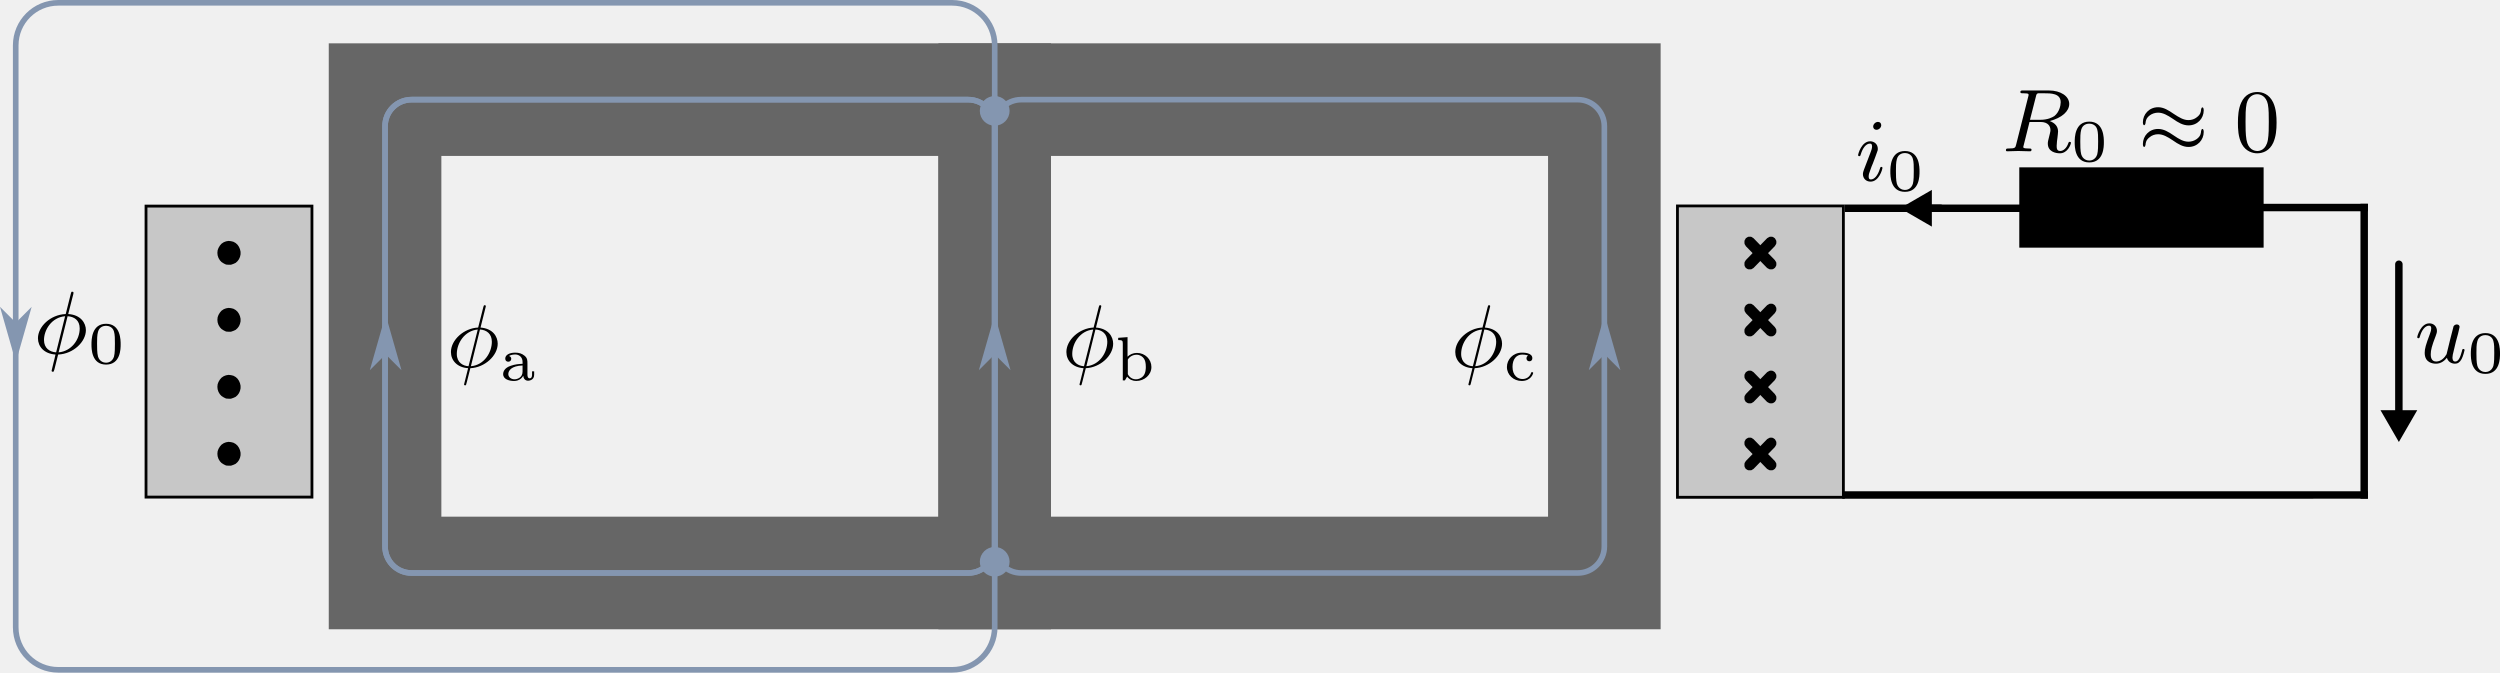
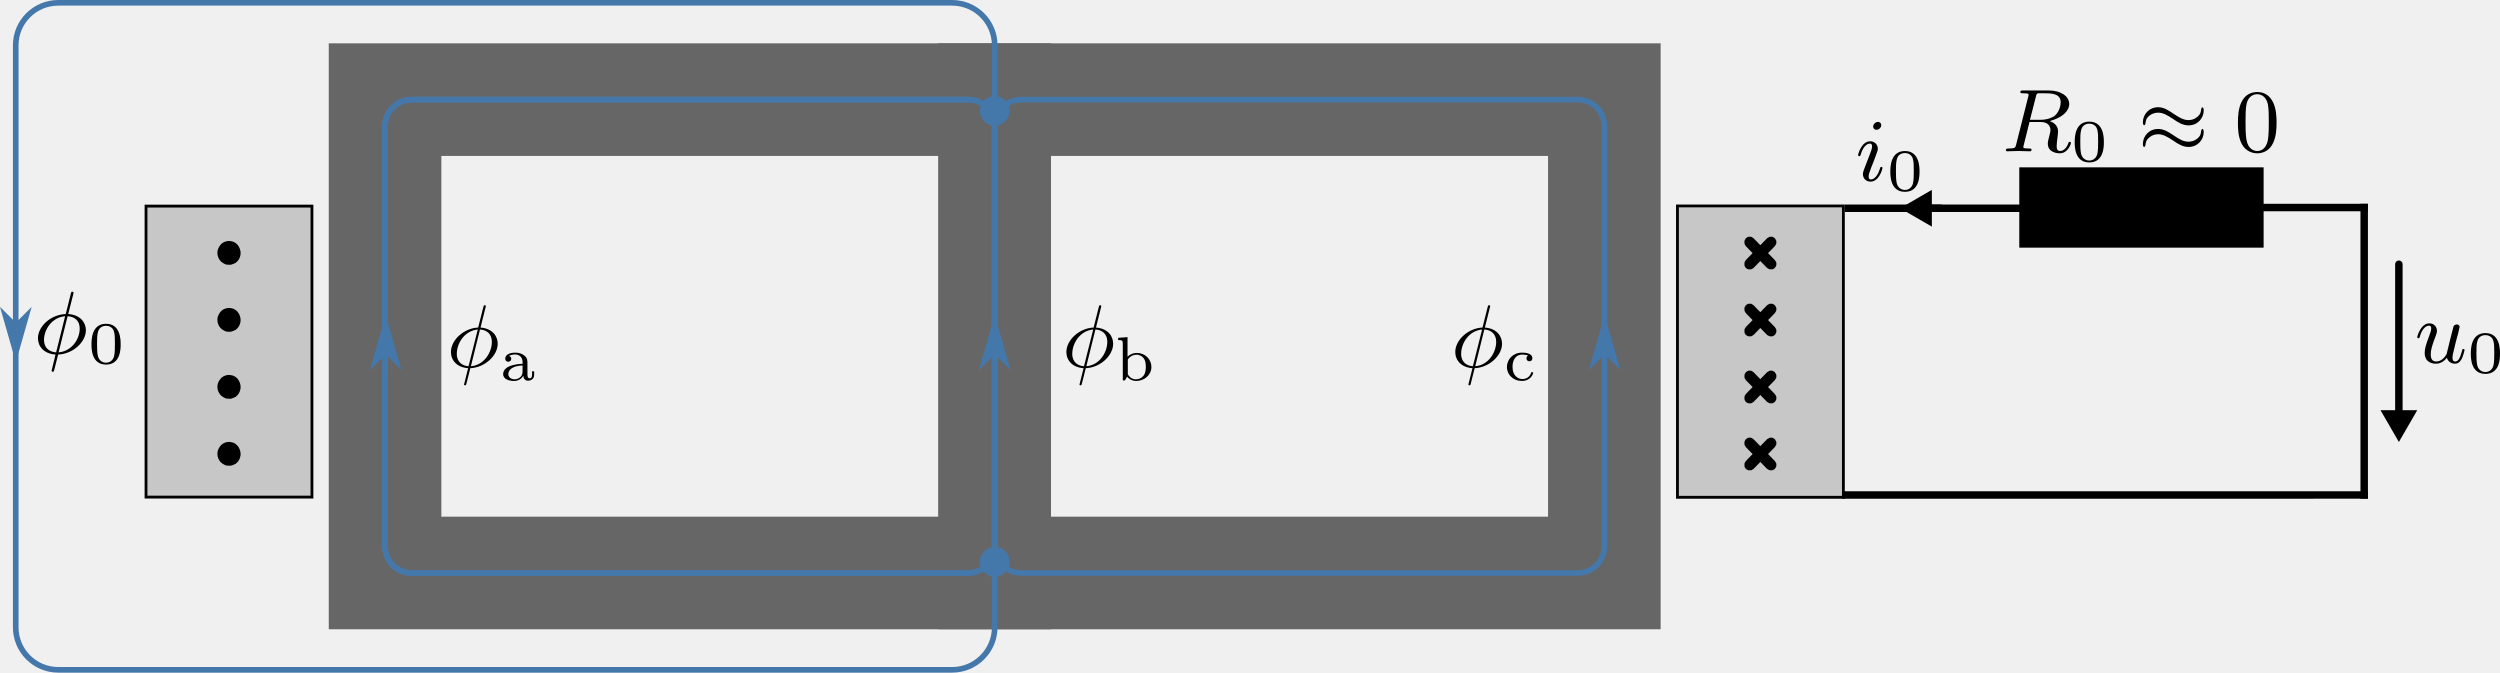
<svg xmlns="http://www.w3.org/2000/svg" width="88.814mm" height="23.896mm" viewBox="0 0 88.814 23.896" version="1.1" id="svg1">
  <defs id="defs1">
    <marker style="overflow:visible" id="DartArrow-2-6-8-2-5-7" refX="0" refY="0" orient="auto-start-reverse" markerWidth="1.5" markerHeight="1.5" viewBox="0 0 1 1" preserveAspectRatio="xMidYMid">
      <path style="fill:context-stroke;fill-rule:evenodd;stroke:none" d="M 0,0 5,-5 -12.5,0 5,5 Z" transform="scale(-0.5)" id="path6-2-5-5-7-6-7" />
    </marker>
    <marker style="overflow:visible" id="DartArrow-2-6-8-2-5-7-7" refX="0" refY="0" orient="auto-start-reverse" markerWidth="1.5" markerHeight="1.5" viewBox="0 0 1 1" preserveAspectRatio="xMidYMid">
      <path style="fill:context-stroke;fill-rule:evenodd;stroke:none" d="M 0,0 5,-5 -12.5,0 5,5 Z" transform="scale(-0.5)" id="path6-2-5-5-7-6-7-3" />
    </marker>
    <marker style="overflow:visible" id="DartArrow-2-6-8-2-5-7-7-6" refX="0" refY="0" orient="auto-start-reverse" markerWidth="1.5" markerHeight="1.5" viewBox="0 0 1 1" preserveAspectRatio="xMidYMid">
      <path style="fill:context-stroke;fill-rule:evenodd;stroke:none" d="M 0,0 5,-5 -12.5,0 5,5 Z" transform="scale(-0.5)" id="path6-2-5-5-7-6-7-3-4" />
    </marker>
    <marker style="overflow:visible" id="TriangleInM-7-4-7-4" refX="0" refY="0" orient="auto">
      <path transform="scale(-0.4)" style="fill:context-stroke;fill-rule:evenodd;stroke:context-stroke;stroke-width:1pt" d="M 5.77,0 -2.88,5 V -5 Z" id="path5871-1-0-6-2" />
    </marker>
    <marker style="overflow:visible" id="TriangleInM-7-9-3" refX="0" refY="0" orient="auto">
      <path transform="scale(-0.4)" style="fill:context-stroke;fill-rule:evenodd;stroke:context-stroke;stroke-width:1pt" d="M 5.77,0 -2.88,5 V -5 Z" id="path5871-1-4-5" />
    </marker>
    <marker style="overflow:visible" id="DartArrow-2-6-8-2-5-7-7-66" refX="0" refY="0" orient="auto-start-reverse" markerWidth="1.5" markerHeight="1.5" viewBox="0 0 1 1" preserveAspectRatio="xMidYMid">
      <path style="fill:context-stroke;fill-rule:evenodd;stroke:none" d="M 0,0 5,-5 -12.5,0 5,5 Z" transform="scale(-0.5)" id="path6-2-5-5-7-6-7-3-0" />
    </marker>
  </defs>
  <g id="layer1" transform="translate(-133.9066,-192.86)">
    <rect style="fill:none;fill-rule:evenodd;stroke:#666666;stroke-width:4;stroke-linecap:round;stroke-miterlimit:3.9;stroke-dasharray:none;stroke-opacity:1" id="rect1-9-40-7" width="16.816" height="21.658" x="-213.216" y="-190.902" transform="matrix(0,-1,-1,0,0,0)" />
    <g id="g3102" transform="translate(105.939,113.759)" style="fill:#ffffff;fill-opacity:1">
      <rect style="fill:#c7c7c7;fill-opacity:1;fill-rule:evenodd;stroke:#000000;stroke-width:0.1;stroke-linecap:round;stroke-miterlimit:3.9;stroke-dasharray:none;stroke-opacity:1" id="rect2-2-4-9" width="5.895" height="10.338" x="33.155" y="-96.761" transform="scale(1,-1)" />
      <g id="g104-3-2-1-0-8-2-6-0" transform="matrix(0.2015873,0,0,-0.203814,-34.38474,240.6687)" style="fill:#000000;fill-opacity:1;stroke-width:1.305">
        <path id="path104-1-2-0-2-3-6-0-0" d="m 260.87,613.62 0.03,0.3 0.1,0.3 0.17,0.28 0.19,0.2 0.27,0.17 0.27,0.13 0.29,0.02 h 0.29 l 0.29,-0.1 0.27,-0.12 0.22,-0.2 0.17,-0.23 0.12,-0.27 0.07,-0.3 v -0.3 l -0.07,-0.3 -0.12,-0.28 -0.17,-0.25 -0.22,-0.2 -0.27,-0.15 -0.29,-0.07 -0.29,-0.03 -0.29,0.05 -0.27,0.1 -0.27,0.18 -0.19,0.22 -0.17,0.28 -0.1,0.27 z" style="fill:#000000;fill-opacity:1;fill-rule:evenodd;stroke:#000000;stroke-width:0.314;stroke-linecap:butt;stroke-linejoin:round;stroke-miterlimit:10;stroke-dasharray:none;stroke-opacity:1" transform="matrix(1.333333,0,0,-1.333333,0,1566.811)" />
      </g>
      <g id="g104-3-2-1-0-8-7-2-9-0" transform="matrix(0.2015873,0,0,-0.203814,-34.38474,243.0483)" style="fill:#000000;fill-opacity:1;stroke-width:1.305">
        <path id="path104-1-2-0-2-3-9-6-8-5" d="m 260.87,613.62 0.03,0.3 0.1,0.3 0.17,0.28 0.19,0.2 0.27,0.17 0.27,0.13 0.29,0.02 h 0.29 l 0.29,-0.1 0.27,-0.12 0.22,-0.2 0.17,-0.23 0.12,-0.27 0.07,-0.3 v -0.3 l -0.07,-0.3 -0.12,-0.28 -0.17,-0.25 -0.22,-0.2 -0.27,-0.15 -0.29,-0.07 -0.29,-0.03 -0.29,0.05 -0.27,0.1 -0.27,0.18 -0.19,0.22 -0.17,0.28 -0.1,0.27 z" style="fill:#000000;fill-opacity:1;fill-rule:evenodd;stroke:#000000;stroke-width:0.314;stroke-linecap:butt;stroke-linejoin:round;stroke-miterlimit:10;stroke-dasharray:none;stroke-opacity:1" transform="matrix(1.333333,0,0,-1.333333,0,1566.811)" />
      </g>
      <g id="g104-3-2-1-0-8-7-4-60-1-8" transform="matrix(0.2015873,0,0,-0.203814,-34.38474,245.4278)" style="fill:#000000;fill-opacity:1;stroke-width:1.305">
        <path id="path104-1-2-0-2-3-9-8-8-3-4" d="m 260.87,613.62 0.03,0.3 0.1,0.3 0.17,0.28 0.19,0.2 0.27,0.17 0.27,0.13 0.29,0.02 h 0.29 l 0.29,-0.1 0.27,-0.12 0.22,-0.2 0.17,-0.23 0.12,-0.27 0.07,-0.3 v -0.3 l -0.07,-0.3 -0.12,-0.28 -0.17,-0.25 -0.22,-0.2 -0.27,-0.15 -0.29,-0.07 -0.29,-0.03 -0.29,0.05 -0.27,0.1 -0.27,0.18 -0.19,0.22 -0.17,0.28 -0.1,0.27 z" style="fill:#000000;fill-opacity:1;fill-rule:evenodd;stroke:#000000;stroke-width:0.314;stroke-linecap:butt;stroke-linejoin:round;stroke-miterlimit:10;stroke-dasharray:none;stroke-opacity:1" transform="matrix(1.333333,0,0,-1.333333,0,1566.811)" />
      </g>
      <g id="g104-3-2-1-0-8-7-4-6-85-4-6" transform="matrix(0.2015873,0,0,-0.203814,-34.38474,247.8074)" style="fill:#000000;fill-opacity:1;stroke-width:1.305">
        <path id="path104-1-2-0-2-3-9-8-3-6-4-35" d="m 260.87,613.62 0.03,0.3 0.1,0.3 0.17,0.28 0.19,0.2 0.27,0.17 0.27,0.13 0.29,0.02 h 0.29 l 0.29,-0.1 0.27,-0.12 0.22,-0.2 0.17,-0.23 0.12,-0.27 0.07,-0.3 v -0.3 l -0.07,-0.3 -0.12,-0.28 -0.17,-0.25 -0.22,-0.2 -0.27,-0.15 -0.29,-0.07 -0.29,-0.03 -0.29,0.05 -0.27,0.1 -0.27,0.18 -0.19,0.22 -0.17,0.28 -0.1,0.27 z" style="fill:#000000;fill-opacity:1;fill-rule:evenodd;stroke:#000000;stroke-width:0.314;stroke-linecap:butt;stroke-linejoin:round;stroke-miterlimit:10;stroke-dasharray:none;stroke-opacity:1" transform="matrix(1.333333,0,0,-1.333333,0,1566.811)" />
      </g>
      <rect style="fill:#000000;fill-opacity:1;fill-rule:evenodd;stroke:none;stroke-width:0.125;stroke-linecap:square;stroke-miterlimit:3.9;stroke-dasharray:0.6, 0.6" id="rect1" width="8.68" height="2.853" x="99.704" y="85.046" />
-       <path style="fill:#ffcc99;fill-opacity:1;fill-rule:evenodd;stroke:#000000;stroke-width:0.265;stroke-linecap:square;stroke-miterlimit:3.9;stroke-dasharray:none;stroke-opacity:1" d="m 93.636,86.499 2.992,-1.8e-4 h 3.093 v 0" id="path2-2-4" />
-       <path style="fill:#ffcc99;fill-opacity:1;fill-rule:evenodd;stroke:#000000;stroke-width:0.265;stroke-linecap:square;stroke-miterlimit:3.9;stroke-dasharray:none;stroke-opacity:1" d="m 107.288,86.473 2.296,-1.8e-4 h 2.374 v 0" id="path2-2-4-6" />
-       <path style="fill:#ffcc99;fill-opacity:1;fill-rule:evenodd;stroke:#000000;stroke-width:0.265;stroke-linecap:square;stroke-miterlimit:3.9;stroke-dasharray:none;stroke-opacity:1" d="m 111.957,86.473 1.8e-4,5.021 v 5.191 0" id="path2-2-4-6-6" />
-       <path style="fill:#ffcc99;fill-opacity:1;fill-rule:evenodd;stroke:#000000;stroke-width:0.265;stroke-linecap:square;stroke-miterlimit:3.9;stroke-dasharray:none;stroke-opacity:1" d="m 111.958,96.685 -9.052,1.8e-4 h -9.359 v 0" id="path2-2-4-6-6-3" />
+       <path style="fill:#CCBB44;fill-opacity:1;fill-rule:evenodd;stroke:#000000;stroke-width:0.265;stroke-linecap:square;stroke-miterlimit:3.9;stroke-dasharray:none;stroke-opacity:1" d="m 93.636,86.499 2.992,-1.8e-4 h 3.093 v 0" id="path2-2-4" />
+       <path style="fill:#CCBB44;fill-opacity:1;fill-rule:evenodd;stroke:#000000;stroke-width:0.265;stroke-linecap:square;stroke-miterlimit:3.9;stroke-dasharray:none;stroke-opacity:1" d="m 107.288,86.473 2.296,-1.8e-4 h 2.374 v 0" id="path2-2-4-6" />
+       <path style="fill:#CCBB44;fill-opacity:1;fill-rule:evenodd;stroke:#000000;stroke-width:0.265;stroke-linecap:square;stroke-miterlimit:3.9;stroke-dasharray:none;stroke-opacity:1" d="m 111.957,86.473 1.8e-4,5.021 v 5.191 0" id="path2-2-4-6-6" />
+       <path style="fill:#CCBB44;fill-opacity:1;fill-rule:evenodd;stroke:#000000;stroke-width:0.265;stroke-linecap:square;stroke-miterlimit:3.9;stroke-dasharray:none;stroke-opacity:1" d="m 111.958,96.685 -9.052,1.8e-4 h -9.359 v 0" id="path2-2-4-6-6-3" />
      <path id="path5718-7-5-72-8-9-0" d="m 96.222,86.499 h 0.683" style="fill:none;stroke:#000000;stroke-width:0.265;stroke-linecap:round;stroke-linejoin:round;stroke-miterlimit:4;stroke-dasharray:none;stroke-opacity:1;marker-start:url(#TriangleInM-7-4-7-4)" />
      <path id="path5718-7-5-72-3-6" d="M 113.189,94.05 V 88.488" style="fill:none;stroke:#000000;stroke-width:0.265;stroke-linecap:round;stroke-linejoin:round;stroke-miterlimit:4;stroke-dasharray:none;stroke-opacity:1;marker-start:url(#TriangleInM-7-9-3)" />
      <g transform="translate(93.97808,83.43135)" id="g1">
        <g fill="#000000" fill-opacity="1" id="g3" transform="matrix(0.352778,0,0,0.352778,-0.796793,-0.701014)">
          <g id="use2" transform="translate(1.993,7.909)">
            <path d="m 2.594,-5.594 c 0,-0.203 -0.141,-0.328 -0.328,-0.328 -0.25,0 -0.484,0.234 -0.484,0.469 0,0.172 0.125,0.328 0.328,0.328 0.25,0 0.484,-0.219 0.484,-0.469 z m 0.125,4.312 c 0,-0.047 -0.016,-0.109 -0.109,-0.109 -0.094,0 -0.109,0.047 -0.141,0.156 C 2.25,-0.5 1.891,-0.125 1.547,-0.125 1.406,-0.125 1.328,-0.203 1.328,-0.422 1.328,-0.641 1.406,-0.828 1.469,-1 1.625,-1.438 1.625,-1.453 1.75,-1.734 1.891,-2.109 2.094,-2.625 2.172,-2.875 2.25,-3.047 2.25,-3.125 2.25,-3.203 2.25,-3.719 1.844,-3.969 1.484,-3.969 c -0.875,0 -1.219,1.281 -1.219,1.391 0,0.078 0.062,0.109 0.125,0.109 0.094,0 0.109,-0.062 0.141,-0.172 0.188,-0.641 0.531,-1.094 0.922,-1.094 0.094,0 0.219,0.016 0.219,0.281 0,0.219 -0.094,0.453 -0.172,0.656 L 0.859,-1.125 C 0.797,-0.953 0.75,-0.812 0.75,-0.656 c 0,0.422 0.312,0.75 0.766,0.75 0.875,0 1.203,-1.281 1.203,-1.375 z m 0,0" id="path4" />
          </g>
        </g>
        <g fill="#000000" fill-opacity="1" id="g4" transform="matrix(0.352778,0,0,0.352778,-0.796793,-0.701014)">
          <g id="use3" transform="translate(5.146,8.905)">
            <path d="m 3.297,-1.906 c 0,-0.438 0,-2.078 -1.469,-2.078 -1.469,0 -1.469,1.641 -1.469,2.078 0,0.422 0,2.031 1.469,2.031 1.469,0 1.469,-1.609 1.469,-2.031 z m -1.469,1.844 c -0.25,0 -0.656,-0.125 -0.812,-0.625 -0.094,-0.344 -0.094,-0.922 -0.094,-1.297 0,-0.406 0,-0.859 0.094,-1.188 0.141,-0.531 0.594,-0.609 0.812,-0.609 0.266,0 0.672,0.125 0.797,0.578 0.094,0.312 0.094,0.75 0.094,1.219 0,0.375 0,0.984 -0.094,1.312 C 2.453,-0.141 2.016,-0.062 1.828,-0.062 Z m 0,0" id="path5" />
          </g>
        </g>
      </g>
      <g transform="translate(113.8417,90.58819)" id="g8">
        <g fill="#000000" fill-opacity="1" id="g5" transform="matrix(0.352778,0,0,0.352778,-0.796793,-0.664722)">
          <g id="g2" transform="translate(1.993,5.853)">
            <path d="m 4.375,-2.922 c 0.047,-0.234 0.156,-0.641 0.156,-0.688 0,-0.109 -0.078,-0.25 -0.281,-0.25 -0.125,0 -0.266,0.078 -0.328,0.188 C 3.891,-3.594 3.281,-1.156 3.219,-0.859 3.031,-0.531 2.672,-0.125 2.172,-0.125 1.625,-0.125 1.625,-0.688 1.625,-0.859 c 0,-0.406 0.109,-0.844 0.5,-1.844 0.078,-0.219 0.125,-0.344 0.125,-0.5 0,-0.453 -0.328,-0.766 -0.766,-0.766 -0.859,0 -1.219,1.281 -1.219,1.391 0,0.078 0.062,0.109 0.125,0.109 0.094,0 0.109,-0.062 0.141,-0.172 0.188,-0.656 0.531,-1.094 0.922,-1.094 0.188,0 0.219,0.125 0.219,0.297 0,0.141 -0.047,0.312 -0.125,0.516 -0.422,1.125 -0.531,1.5 -0.531,1.922 0,1 0.812,1.094 1.141,1.094 0.5,0 0.875,-0.312 1.094,-0.594 0.172,0.594 0.766,0.594 0.812,0.594 0.266,0 0.484,-0.125 0.672,-0.469 0.156,-0.297 0.297,-0.875 0.297,-0.906 0,-0.047 -0.031,-0.109 -0.109,-0.109 -0.109,0 -0.125,0.047 -0.156,0.219 C 4.578,-0.469 4.391,-0.125 4.094,-0.125 3.875,-0.125 3.812,-0.312 3.812,-0.531 c 0,-0.172 0.047,-0.359 0.125,-0.672 L 4.156,-2.125 Z m 0,0" id="path2" />
          </g>
        </g>
        <g fill="#000000" fill-opacity="1" id="g7" transform="matrix(0.352778,0,0,0.352778,-0.796793,-0.664722)">
          <g id="g6" transform="translate(7.296,6.849)">
            <path d="m 3.297,-1.906 c 0,-0.438 0,-2.078 -1.469,-2.078 -1.469,0 -1.469,1.641 -1.469,2.078 0,0.422 0,2.031 1.469,2.031 1.469,0 1.469,-1.609 1.469,-2.031 z m -1.469,1.844 c -0.25,0 -0.656,-0.125 -0.812,-0.625 -0.094,-0.344 -0.094,-0.922 -0.094,-1.297 0,-0.406 0,-0.859 0.094,-1.188 0.141,-0.531 0.594,-0.609 0.812,-0.609 0.266,0 0.672,0.125 0.797,0.578 0.094,0.312 0.094,0.75 0.094,1.219 0,0.375 0,0.984 -0.094,1.312 C 2.453,-0.141 2.016,-0.062 1.828,-0.062 Z m 0,0" id="path6" />
          </g>
        </g>
      </g>
      <g transform="translate(29.31595,89.4637)" id="g13">
        <g fill="#000000" fill-opacity="1" id="g10" transform="matrix(0.352778,0,0,0.352778,-0.862939,-0.705644)">
          <g id="g9" transform="translate(1.993,8.219)">
            <path d="m 4.016,-5.984 c 0,-0.031 0.016,-0.094 0.016,-0.125 0,-0.094 -0.062,-0.109 -0.125,-0.109 -0.094,0 -0.094,0.016 -0.141,0.188 L 3.25,-3.969 c -1.562,0.062 -2.797,1.281 -2.797,2.438 0,0.828 0.609,1.562 1.766,1.641 -0.062,0.281 -0.125,0.562 -0.203,0.844 -0.125,0.484 -0.188,0.75 -0.188,0.781 0,0.047 0.016,0.109 0.125,0.109 0.094,0 0.094,-0.031 0.156,-0.234 l 0.375,-1.5 C 4.031,0.047 5.281,-1.188 5.281,-2.344 5.281,-3.062 4.766,-3.891 3.5,-3.969 Z m -1.734,5.875 C 1.625,-0.156 1.062,-0.531 1.062,-1.359 1.062,-2.344 1.797,-3.625 3.188,-3.75 Z M 3.438,-3.75 c 0.656,0.047 1.219,0.391 1.219,1.234 0,1.156 -0.859,2.297 -2.125,2.406 z m 0,0" id="path9" />
          </g>
        </g>
        <g fill="#000000" fill-opacity="1" id="g12" transform="matrix(0.352778,0,0,0.352778,-0.862939,-0.705644)">
          <g id="g11" transform="translate(7.477,9.215)">
            <path d="m 3.297,-1.906 c 0,-0.438 0,-2.078 -1.469,-2.078 -1.469,0 -1.469,1.641 -1.469,2.078 0,0.422 0,2.031 1.469,2.031 1.469,0 1.469,-1.609 1.469,-2.031 z m -1.469,1.844 c -0.25,0 -0.656,-0.125 -0.812,-0.625 -0.094,-0.344 -0.094,-0.922 -0.094,-1.297 0,-0.406 0,-0.859 0.094,-1.188 0.141,-0.531 0.594,-0.609 0.812,-0.609 0.266,0 0.672,0.125 0.797,0.578 0.094,0.312 0.094,0.75 0.094,1.219 0,0.375 0,0.984 -0.094,1.312 C 2.453,-0.141 2.016,-0.062 1.828,-0.062 Z m 0,0" id="path10" />
          </g>
        </g>
      </g>
      <g transform="translate(99.22943,82.31514)" id="g18">
        <g fill="#000000" fill-opacity="1" id="g14" transform="matrix(0.352778,0,0,0.352778,-0.846402,-0.703439)">
          <g id="use4" transform="translate(1.993,8.119)">
            <path d="M 3.422,-5.5 C 3.469,-5.719 3.5,-5.812 3.656,-5.844 c 0.078,0 0.375,0 0.562,0 0.719,0 1.703,0 1.703,0.906 0,0.328 -0.141,1 -0.641,1.391 -0.219,0.141 -0.672,0.375 -1.391,0.375 h -1.062 z M 4.812,-3.047 c 1.219,-0.312 1.969,-0.984 1.969,-1.719 0,-0.781 -0.859,-1.359 -2.047,-1.359 h -2.594 c -0.172,0 -0.281,0 -0.281,0.156 0,0.125 0.094,0.125 0.281,0.125 0.031,0 0.188,0 0.328,0.016 0.156,0.016 0.219,0.031 0.219,0.141 0,0.031 0,0.078 -0.031,0.172 L 1.438,-0.688 c -0.078,0.328 -0.094,0.406 -0.766,0.406 -0.172,0 -0.266,0 -0.266,0.172 C 0.406,-0.016 0.469,0 0.531,0 0.688,0 0.953,-0.016 1.109,-0.016 1.297,-0.031 1.312,-0.031 1.656,-0.031 c 0.297,0 0.312,0 0.578,0.016 C 2.406,-0.016 2.641,0 2.812,0 2.875,0 2.984,0 2.984,-0.156 c 0,-0.125 -0.094,-0.125 -0.281,-0.125 -0.031,0 -0.188,0 -0.328,-0.016 -0.203,-0.031 -0.219,-0.062 -0.219,-0.141 0,-0.031 0,-0.047 0.047,-0.203 l 0.578,-2.312 h 1.109 c 0.797,0 1,0.469 1,0.812 0,0.062 0,0.125 -0.047,0.312 C 4.625,-1 4.625,-0.922 4.625,-0.781 c 0,0.812 0.766,0.984 1.219,0.984 0.781,0 1.109,-0.906 1.109,-1.062 0,-0.062 -0.062,-0.094 -0.125,-0.094 -0.094,0 -0.094,0.031 -0.141,0.141 -0.156,0.469 -0.484,0.781 -0.812,0.781 -0.344,0 -0.359,-0.266 -0.359,-0.531 0,-0.219 0.062,-0.734 0.078,-0.797 C 5.609,-1.5 5.656,-1.859 5.656,-2 c 0,-0.516 -0.328,-0.859 -0.844,-1.047 z m 0,0" id="path8" />
          </g>
        </g>
        <g fill="#000000" fill-opacity="1" id="g15" transform="matrix(0.352778,0,0,0.352778,-0.846402,-0.703439)">
          <g id="use5" transform="translate(8.965,9.115)">
            <path d="m 3.297,-1.906 c 0,-0.438 0,-2.078 -1.469,-2.078 -1.469,0 -1.469,1.641 -1.469,2.078 0,0.422 0,2.031 1.469,2.031 1.469,0 1.469,-1.609 1.469,-2.031 z m -1.469,1.844 c -0.25,0 -0.656,-0.125 -0.812,-0.625 -0.094,-0.344 -0.094,-0.922 -0.094,-1.297 0,-0.406 0,-0.859 0.094,-1.188 0.141,-0.531 0.594,-0.609 0.812,-0.609 0.266,0 0.672,0.125 0.797,0.578 0.094,0.312 0.094,0.75 0.094,1.219 0,0.375 0,0.984 -0.094,1.312 C 2.453,-0.141 2.016,-0.062 1.828,-0.062 Z m 0,0" id="path14" />
          </g>
        </g>
        <g fill="#000000" fill-opacity="1" id="g16" transform="matrix(0.352778,0,0,0.352778,-0.846402,-0.703439)">
          <g id="use6" transform="translate(15.676,8.119)">
            <path d="m 6.641,-4.125 c 0,-0.234 -0.078,-0.297 -0.125,-0.297 -0.109,0 -0.125,0.172 -0.141,0.219 C 6.359,-4 6.344,-3.719 5.938,-3.422 5.734,-3.25 5.422,-3.141 5.109,-3.141 c -0.5,0 -0.938,-0.266 -1.484,-0.625 -0.547,-0.375 -1.016,-0.672 -1.578,-0.672 -0.906,0 -1.531,0.719 -1.531,1.516 0,0.234 0.078,0.297 0.125,0.297 0.094,0 0.125,-0.156 0.141,-0.203 0.016,-0.188 0.031,-0.5 0.438,-0.797 0.203,-0.156 0.516,-0.266 0.828,-0.266 0.5,0 0.953,0.266 1.469,0.609 0.578,0.406 1.047,0.672 1.594,0.672 0.906,0 1.531,-0.703 1.531,-1.516 z m 0,2.172 c 0,-0.203 -0.062,-0.297 -0.125,-0.297 -0.109,0 -0.125,0.188 -0.141,0.219 -0.016,0.203 -0.031,0.5 -0.438,0.797 -0.234,0.172 -0.531,0.266 -0.828,0.266 -0.5,0 -0.938,-0.25 -1.484,-0.625 C 3.078,-1.969 2.609,-2.25 2.047,-2.25 c -0.906,0 -1.531,0.703 -1.531,1.516 0,0.234 0.078,0.297 0.125,0.297 0.094,0 0.125,-0.156 0.141,-0.219 0.016,-0.188 0.031,-0.484 0.438,-0.781 0.203,-0.172 0.516,-0.281 0.828,-0.281 0.5,0 0.953,0.266 1.469,0.609 0.578,0.406 1.047,0.672 1.594,0.672 0.906,0 1.531,-0.703 1.531,-1.516 z m 0,0" id="path15" />
          </g>
        </g>
        <g fill="#000000" fill-opacity="1" id="g17" transform="matrix(0.352778,0,0,0.352778,-0.846402,-0.703439)">
          <g id="use7" transform="translate(25.403,8.119)">
            <path d="M 4.25,-2.875 C 4.25,-3.469 4.219,-4.25 3.906,-4.922 3.5,-5.766 2.828,-5.969 2.312,-5.969 c -0.547,0 -1.234,0.203 -1.625,1.078 -0.281,0.609 -0.328,1.344 -0.328,2.016 0,0.594 0.016,1.453 0.406,2.172 0.422,0.75 1.125,0.906 1.531,0.906 0.578,0 1.25,-0.25 1.625,-1.078 C 4.188,-1.484 4.25,-2.156 4.25,-2.875 Z m -1.938,2.844 c -0.281,0 -0.922,-0.125 -1.094,-1.141 C 1.125,-1.688 1.125,-2.469 1.125,-2.984 c 0,-0.609 0,-1.312 0.109,-1.812 0.188,-0.797 0.75,-0.953 1.062,-0.953 0.344,0 0.906,0.188 1.078,1.016 0.094,0.484 0.094,1.188 0.094,1.75 0,0.562 0,1.312 -0.094,1.844 -0.188,1.031 -0.844,1.109 -1.062,1.109 z m 0,0" id="path11" />
          </g>
        </g>
      </g>
    </g>
    <rect style="fill:#c7c7c7;fill-opacity:1;fill-rule:evenodd;stroke:#000000;stroke-width:0.1;stroke-linecap:round;stroke-miterlimit:3.9;stroke-dasharray:none;stroke-opacity:1" id="rect2-6-9-8-3-9-5" width="5.895" height="10.351" x="193.499" y="-210.527" transform="scale(1,-1)" />
    <g id="g281-1-3-2-3-0-0-5-7" transform="matrix(0.2015873,0,0,-0.203814,129.1506,351.3435)" style="stroke-width:1.305">
      <path id="path281-4-7-8-09-3-5-7-7" d="m 252.17,623.98 v 0 l 0.05,-0.1 0.05,-0.07 0.05,-0.11 v -0.1 -0.05 -0.1 l -0.05,-0.1 -0.05,-0.08 -0.05,-0.1 -0.1,-0.05 -0.05,-0.05 -0.12,-0.05 h -0.1 -0.05 -0.1 l -0.1,0.05 -0.08,0.05 -0.1,0.05 -2.82,2.86 -0.03,0.1 -0.07,0.06 -0.03,0.1 v 0.1 0.07 0.1 l 0.03,0.11 0.07,0.07 0.03,0.1 0.1,0.03 0.07,0.07 0.1,0.03 h 0.1 0.08 0.1 l 0.1,-0.03 0.05,-0.07 0.1,-0.03 z" style="fill:#000000;fill-opacity:1;fill-rule:evenodd;stroke:#000000;stroke-width:0.314;stroke-linecap:butt;stroke-linejoin:round;stroke-miterlimit:8;stroke-dasharray:none;stroke-opacity:1" transform="matrix(1.333333,0,0,-1.333333,0,1566.811)" />
    </g>
    <g id="g282-4-5-9-9-9-6-6-9" transform="matrix(0.2015873,0,0,-0.203814,129.1506,351.3435)" style="stroke-width:1.305">
      <path id="path282-9-4-6-01-5-5-2-9" d="m 251.37,626.84 v 0 l 0.1,0.03 0.08,0.07 0.1,0.03 h 0.1 0.05 0.1 l 0.12,-0.03 0.05,-0.07 0.1,-0.03 0.05,-0.1 0.05,-0.07 0.05,-0.11 v -0.1 -0.07 -0.1 l -0.05,-0.1 -0.05,-0.06 -0.05,-0.1 -2.82,-2.86 -0.1,-0.05 -0.05,-0.05 -0.1,-0.05 h -0.1 -0.08 -0.1 l -0.1,0.05 -0.07,0.05 -0.1,0.05 -0.03,0.1 -0.07,0.08 -0.03,0.1 v 0.1 0.05 0.1 l 0.03,0.11 0.07,0.07 0.03,0.1 z" style="fill:#000000;fill-opacity:1;fill-rule:evenodd;stroke:#000000;stroke-width:0.314;stroke-linecap:butt;stroke-linejoin:round;stroke-miterlimit:8;stroke-dasharray:none;stroke-opacity:1" transform="matrix(1.333333,0,0,-1.333333,0,1566.811)" />
    </g>
    <g id="g281-1-3-2-9-6-4-9-7-9" transform="matrix(0.2015873,0,0,-0.203814,129.1506,353.7231)" style="stroke-width:1.305">
      <path id="path281-4-7-8-0-8-4-2-8-2" d="m 252.17,623.98 v 0 l 0.05,-0.1 0.05,-0.07 0.05,-0.11 v -0.1 -0.05 -0.1 l -0.05,-0.1 -0.05,-0.08 -0.05,-0.1 -0.1,-0.05 -0.05,-0.05 -0.12,-0.05 h -0.1 -0.05 -0.1 l -0.1,0.05 -0.08,0.05 -0.1,0.05 -2.82,2.86 -0.03,0.1 -0.07,0.06 -0.03,0.1 v 0.1 0.07 0.1 l 0.03,0.11 0.07,0.07 0.03,0.1 0.1,0.03 0.07,0.07 0.1,0.03 h 0.1 0.08 0.1 l 0.1,-0.03 0.05,-0.07 0.1,-0.03 z" style="fill:#000000;fill-opacity:1;fill-rule:evenodd;stroke:#000000;stroke-width:0.314;stroke-linecap:butt;stroke-linejoin:round;stroke-miterlimit:8;stroke-dasharray:none;stroke-opacity:1" transform="matrix(1.333333,0,0,-1.333333,0,1566.811)" />
    </g>
    <g id="g282-4-5-9-8-0-7-6-5-5" transform="matrix(0.2015873,0,0,-0.203814,129.1506,353.7231)" style="stroke-width:1.305">
      <path id="path282-9-4-6-4-7-0-0-0-3" d="m 251.37,626.84 v 0 l 0.1,0.03 0.08,0.07 0.1,0.03 h 0.1 0.05 0.1 l 0.12,-0.03 0.05,-0.07 0.1,-0.03 0.05,-0.1 0.05,-0.07 0.05,-0.11 v -0.1 -0.07 -0.1 l -0.05,-0.1 -0.05,-0.06 -0.05,-0.1 -2.82,-2.86 -0.1,-0.05 -0.05,-0.05 -0.1,-0.05 h -0.1 -0.08 -0.1 l -0.1,0.05 -0.07,0.05 -0.1,0.05 -0.03,0.1 -0.07,0.08 -0.03,0.1 v 0.1 0.05 0.1 l 0.03,0.11 0.07,0.07 0.03,0.1 z" style="fill:#000000;fill-opacity:1;fill-rule:evenodd;stroke:#000000;stroke-width:0.314;stroke-linecap:butt;stroke-linejoin:round;stroke-miterlimit:8;stroke-dasharray:none;stroke-opacity:1" transform="matrix(1.333333,0,0,-1.333333,0,1566.811)" />
    </g>
    <g id="g281-1-3-2-9-8-0-1-9-8-3" transform="matrix(0.2015873,0,0,-0.203814,129.1506,356.1026)" style="stroke-width:1.305">
      <path id="path281-4-7-8-0-6-5-7-5-7-0" d="m 252.17,623.98 v 0 l 0.05,-0.1 0.05,-0.07 0.05,-0.11 v -0.1 -0.05 -0.1 l -0.05,-0.1 -0.05,-0.08 -0.05,-0.1 -0.1,-0.05 -0.05,-0.05 -0.12,-0.05 h -0.1 -0.05 -0.1 l -0.1,0.05 -0.08,0.05 -0.1,0.05 -2.82,2.86 -0.03,0.1 -0.07,0.06 -0.03,0.1 v 0.1 0.07 0.1 l 0.03,0.11 0.07,0.07 0.03,0.1 0.1,0.03 0.07,0.07 0.1,0.03 h 0.1 0.08 0.1 l 0.1,-0.03 0.05,-0.07 0.1,-0.03 z" style="fill:#000000;fill-opacity:1;fill-rule:evenodd;stroke:#000000;stroke-width:0.314;stroke-linecap:butt;stroke-linejoin:round;stroke-miterlimit:8;stroke-dasharray:none;stroke-opacity:1" transform="matrix(1.333333,0,0,-1.333333,0,1566.811)" />
    </g>
    <g id="g282-4-5-9-8-3-2-5-4-7-0" transform="matrix(0.2015873,0,0,-0.203814,129.1506,356.1026)" style="stroke-width:1.305">
      <path id="path282-9-4-6-4-9-7-4-8-8-0" d="m 251.37,626.84 v 0 l 0.1,0.03 0.08,0.07 0.1,0.03 h 0.1 0.05 0.1 l 0.12,-0.03 0.05,-0.07 0.1,-0.03 0.05,-0.1 0.05,-0.07 0.05,-0.11 v -0.1 -0.07 -0.1 l -0.05,-0.1 -0.05,-0.06 -0.05,-0.1 -2.82,-2.86 -0.1,-0.05 -0.05,-0.05 -0.1,-0.05 h -0.1 -0.08 -0.1 l -0.1,0.05 -0.07,0.05 -0.1,0.05 -0.03,0.1 -0.07,0.08 -0.03,0.1 v 0.1 0.05 0.1 l 0.03,0.11 0.07,0.07 0.03,0.1 z" style="fill:#000000;fill-opacity:1;fill-rule:evenodd;stroke:#000000;stroke-width:0.314;stroke-linecap:butt;stroke-linejoin:round;stroke-miterlimit:8;stroke-dasharray:none;stroke-opacity:1" transform="matrix(1.333333,0,0,-1.333333,0,1566.811)" />
    </g>
    <g id="g281-1-3-2-9-8-8-5-1-0-9-0" transform="matrix(0.2015873,0,0,-0.203814,129.1506,358.4823)" style="stroke-width:1.305">
      <path id="path281-4-7-8-0-6-8-6-8-3-4-2" d="m 252.17,623.98 v 0 l 0.05,-0.1 0.05,-0.07 0.05,-0.11 v -0.1 -0.05 -0.1 l -0.05,-0.1 -0.05,-0.08 -0.05,-0.1 -0.1,-0.05 -0.05,-0.05 -0.12,-0.05 h -0.1 -0.05 -0.1 l -0.1,0.05 -0.08,0.05 -0.1,0.05 -2.82,2.86 -0.03,0.1 -0.07,0.06 -0.03,0.1 v 0.1 0.07 0.1 l 0.03,0.11 0.07,0.07 0.03,0.1 0.1,0.03 0.07,0.07 0.1,0.03 h 0.1 0.08 0.1 l 0.1,-0.03 0.05,-0.07 0.1,-0.03 z" style="fill:#000000;fill-opacity:1;fill-rule:evenodd;stroke:#000000;stroke-width:0.314;stroke-linecap:butt;stroke-linejoin:round;stroke-miterlimit:8;stroke-dasharray:none;stroke-opacity:1" transform="matrix(1.333333,0,0,-1.333333,0,1566.811)" />
    </g>
    <g id="g282-4-5-9-8-3-6-3-5-8-2-0" transform="matrix(0.2015873,0,0,-0.203814,129.1506,358.4823)" style="stroke-width:1.305">
      <path id="path282-9-4-6-4-9-0-5-3-3-5-9" d="m 251.37,626.84 v 0 l 0.1,0.03 0.08,0.07 0.1,0.03 h 0.1 0.05 0.1 l 0.12,-0.03 0.05,-0.07 0.1,-0.03 0.05,-0.1 0.05,-0.07 0.05,-0.11 v -0.1 -0.07 -0.1 l -0.05,-0.1 -0.05,-0.06 -0.05,-0.1 -2.82,-2.86 -0.1,-0.05 -0.05,-0.05 -0.1,-0.05 h -0.1 -0.08 -0.1 l -0.1,0.05 -0.07,0.05 -0.1,0.05 -0.03,0.1 -0.07,0.08 -0.03,0.1 v 0.1 0.05 0.1 l 0.03,0.11 0.07,0.07 0.03,0.1 z" style="fill:#000000;fill-opacity:1;fill-rule:evenodd;stroke:#000000;stroke-width:0.314;stroke-linecap:butt;stroke-linejoin:round;stroke-miterlimit:8;stroke-dasharray:none;stroke-opacity:1" transform="matrix(1.333333,0,0,-1.333333,0,1566.811)" />
    </g>
    <rect style="fill:none;fill-rule:evenodd;stroke:#666666;stroke-width:4;stroke-linecap:round;stroke-miterlimit:3.9;stroke-dasharray:none;stroke-opacity:1" id="rect1-9-40" width="16.816" height="21.658" x="-213.216" y="-169.244" transform="matrix(0,-1,-1,0,0,0)" />
-     <path style="fill:none;fill-opacity:1;fill-rule:evenodd;stroke:#8496b0;stroke-width:0.15;stroke-linecap:round;stroke-miterlimit:3.9;stroke-dasharray:none;stroke-opacity:1;marker-end:url(#DartArrow-2-6-8-2-5-7)" d="m 147.607,206.136 v -0.687" id="path3-7-9-6-2-10-1" />
+     <path style="fill:none;fill-opacity:1;fill-rule:evenodd;stroke:#4477AA;stroke-width:0.15;stroke-linecap:round;stroke-miterlimit:3.9;stroke-dasharray:none;stroke-opacity:1;marker-end:url(#DartArrow-2-6-8-2-5-7)" d="m 147.607,206.136 v -0.687" id="path3-7-9-6-2-10-1" />
    <g transform="translate(149.9264,203.7028)" id="g75">
      <g fill="#000000" fill-opacity="1" id="g72" transform="matrix(0.3175,0,0,0.3175,-29.34,-23.8256)">
        <g id="g19" transform="translate(91.925,81.963)">
          <path d="m 4.359,-6.672 c 0,-0.031 0.031,-0.141 0.031,-0.141 0,-0.016 0,-0.109 -0.125,-0.109 -0.094,0 -0.109,0.031 -0.156,0.203 L 3.531,-4.422 c -1.578,0.062 -3.047,1.375 -3.047,2.734 0,0.953 0.703,1.734 1.922,1.812 C 2.328,0.422 2.25,0.75 2.172,1.062 c -0.125,0.469 -0.219,0.844 -0.219,0.875 0,0.094 0.078,0.109 0.125,0.109 C 2.125,2.047 2.141,2.031 2.172,2 2.188,1.984 2.25,1.75 2.281,1.609 L 2.656,0.125 c 1.609,-0.062 3.062,-1.406 3.062,-2.734 0,-0.797 -0.531,-1.703 -1.922,-1.812 z m -1.906,6.578 c -0.594,-0.031 -1.312,-0.391 -1.312,-1.375 0,-1.203 0.859,-2.594 2.344,-2.734 z m 1.281,-4.109 c 0.766,0.047 1.328,0.5 1.328,1.375 0,1.188 -0.859,2.609 -2.344,2.734 z m 0,0" id="path1" />
        </g>
      </g>
      <g fill="#000000" fill-opacity="1" id="g74" transform="matrix(0.3175,0,0,0.3175,-29.34,-23.8256)">
        <g id="g73" transform="translate(97.861,83.457)">
          <path d="m 3.109,-1.875 c 0,-0.359 0,-0.625 -0.328,-0.891 C 2.5,-3 2.172,-3.109 1.75,-3.109 c -0.656,0 -1.125,0.25 -1.125,0.672 0,0.234 0.156,0.344 0.344,0.344 0.188,0 0.328,-0.141 0.328,-0.328 0,-0.109 -0.062,-0.266 -0.25,-0.312 0.25,-0.172 0.656,-0.172 0.688,-0.172 0.391,0 0.828,0.25 0.828,0.844 v 0.203 C 2.172,-1.844 1.719,-1.812 1.203,-1.625 c -0.625,0.219 -0.812,0.609 -0.812,0.922 0,0.594 0.719,0.766 1.219,0.766 0.547,0 0.875,-0.312 1.031,-0.578 0.016,0.281 0.203,0.547 0.531,0.547 0.016,0 0.688,0 0.688,-0.656 V -1.016 H 3.625 v 0.375 c 0,0.078 0,0.406 -0.266,0.406 -0.25,0 -0.25,-0.328 -0.25,-0.406 z M 2.562,-0.984 c 0,0.672 -0.594,0.859 -0.906,0.859 -0.359,0 -0.688,-0.234 -0.688,-0.578 0,-0.391 0.328,-0.922 1.594,-0.969 z m 0,0" id="path72" />
        </g>
      </g>
    </g>
    <g transform="translate(174.7906,217.0695)" id="g26-4">
      <g fill="#000000" fill-opacity="1" id="g24-6" transform="matrix(0.3175,0,0,0.3175,-32.34,-37.19237)">
        <g id="use2-6" transform="translate(91.925,81.963)">
          <path d="m 4.359,-6.672 c 0,-0.031 0.031,-0.141 0.031,-0.141 0,-0.016 0,-0.109 -0.125,-0.109 -0.094,0 -0.109,0.031 -0.156,0.203 L 3.531,-4.422 c -1.578,0.062 -3.047,1.375 -3.047,2.734 0,0.953 0.703,1.734 1.922,1.812 C 2.328,0.422 2.25,0.75 2.172,1.062 c -0.125,0.469 -0.219,0.844 -0.219,0.875 0,0.094 0.078,0.109 0.125,0.109 C 2.125,2.047 2.141,2.031 2.172,2 2.188,1.984 2.25,1.75 2.281,1.609 L 2.656,0.125 c 1.609,-0.062 3.062,-1.406 3.062,-2.734 0,-0.797 -0.531,-1.703 -1.922,-1.812 z m -1.906,6.578 c -0.594,-0.031 -1.312,-0.391 -1.312,-1.375 0,-1.203 0.859,-2.594 2.344,-2.734 z m 1.281,-4.109 c 0.766,0.047 1.328,0.5 1.328,1.375 0,1.188 -0.859,2.609 -2.344,2.734 z m 0,0" id="path23-1" />
        </g>
      </g>
      <g fill="#000000" fill-opacity="1" id="g25-0" transform="matrix(0.3175,0,0,0.3175,-32.34,-37.19237)">
        <g id="use3-2" transform="translate(97.861,83.457)">
          <path d="M 1.391,-4.844 0.344,-4.766 v 0.25 c 0.469,0 0.516,0.062 0.516,0.406 V 0 H 1.094 l 0.25,-0.422 C 1.609,-0.078 2,0.062 2.359,0.062 3.281,0.062 4.062,-0.625 4.062,-1.5 c 0,-0.859 -0.703,-1.578 -1.625,-1.578 -0.422,0 -0.797,0.172 -1.047,0.422 z m 0.031,2.516 C 1.609,-2.656 1.984,-2.875 2.406,-2.875 c 0.391,0 0.672,0.219 0.812,0.422 0.141,0.203 0.219,0.484 0.219,0.938 0,0.156 0,0.688 -0.281,1.016 -0.281,0.312 -0.625,0.375 -0.828,0.375 -0.562,0 -0.844,-0.438 -0.906,-0.578 z m 0,0" id="path5-8" />
        </g>
      </g>
    </g>
    <g transform="translate(185.6062,203.7028)" id="g31-0">
      <g fill="#000000" fill-opacity="1" id="g28-8" transform="matrix(0.3175,0,0,0.3175,-29.34,-23.8256)">
        <g id="g27-0" transform="translate(91.925,81.963)">
          <path d="m 4.359,-6.672 c 0,-0.031 0.031,-0.141 0.031,-0.141 0,-0.016 0,-0.109 -0.125,-0.109 -0.094,0 -0.109,0.031 -0.156,0.203 L 3.531,-4.422 c -1.578,0.062 -3.047,1.375 -3.047,2.734 0,0.953 0.703,1.734 1.922,1.812 C 2.328,0.422 2.25,0.75 2.172,1.062 c -0.125,0.469 -0.219,0.844 -0.219,0.875 0,0.094 0.078,0.109 0.125,0.109 C 2.125,2.047 2.141,2.031 2.172,2 2.188,1.984 2.25,1.75 2.281,1.609 L 2.656,0.125 c 1.609,-0.062 3.062,-1.406 3.062,-2.734 0,-0.797 -0.531,-1.703 -1.922,-1.812 z m -1.906,6.578 c -0.594,-0.031 -1.312,-0.391 -1.312,-1.375 0,-1.203 0.859,-2.594 2.344,-2.734 z m 1.281,-4.109 c 0.766,0.047 1.328,0.5 1.328,1.375 0,1.188 -0.859,2.609 -2.344,2.734 z m 0,0" id="path26-5" />
        </g>
      </g>
      <g fill="#000000" fill-opacity="1" id="g30-5" transform="matrix(0.3175,0,0,0.3175,-29.34,-23.8256)">
        <g id="g29-8" transform="translate(97.861,83.457)">
          <path d="m 2.703,-2.781 c -0.125,0.062 -0.188,0.172 -0.188,0.312 0,0.188 0.125,0.328 0.328,0.328 0.188,0 0.328,-0.125 0.328,-0.344 0,-0.625 -0.969,-0.625 -1.156,-0.625 -1.047,0 -1.688,0.797 -1.688,1.609 0,0.875 0.734,1.562 1.656,1.562 1.031,0 1.281,-0.812 1.281,-0.906 0,-0.078 -0.094,-0.078 -0.125,-0.078 -0.094,0 -0.094,0.016 -0.125,0.125 C 2.859,-0.375 2.484,-0.156 2.062,-0.156 c -0.484,0 -1.109,-0.359 -1.109,-1.359 0,-0.875 0.438,-1.375 1.078,-1.375 0.094,0 0.422,0 0.672,0.109 z m 0,0" id="path28" />
        </g>
      </g>
    </g>
-     <rect style="fill:none;fill-opacity:1;fill-rule:evenodd;stroke:#8496b0;stroke-width:0.2;stroke-linecap:round;stroke-miterlimit:3.9;stroke-dasharray:none;stroke-opacity:1" id="rect3-1-1-8-7" width="16.816" height="21.658" x="-213.216" y="-169.244" ry="0.942" transform="matrix(0,-1,-1,0,0,0)" />
-     <rect style="fill:none;fill-opacity:1;fill-rule:evenodd;stroke:#8496b0;stroke-width:0.2;stroke-linecap:round;stroke-miterlimit:3.9;stroke-dasharray:none;stroke-opacity:1" id="rect3-1-1-8-7-2" width="16.816" height="21.658" x="-213.216" y="-190.902" ry="0.942" transform="matrix(0,-1,-1,0,0,0)" />
-     <rect style="fill:none;fill-opacity:1;fill-rule:evenodd;stroke:#8496b0;stroke-width:0.2;stroke-linecap:round;stroke-miterlimit:3.9;stroke-dasharray:none;stroke-opacity:1" id="rect3-1-1-8-7-2-0" width="16.816" height="21.658" x="-213.216" y="-169.244" ry="0.942" transform="matrix(0,-1,-1,0,0,0)" />
-     <rect style="fill:none;fill-opacity:1;fill-rule:evenodd;stroke:#8496b0;stroke-width:0.2;stroke-linecap:round;stroke-miterlimit:3.9;stroke-dasharray:none;stroke-opacity:1" id="rect3-1-1-8-7-2-0-5" width="23.696" height="34.779" x="-216.656" y="-169.244" ry="1.512" transform="matrix(0,-1,-1,0,0,0)" />
-     <path style="fill:none;fill-opacity:1;fill-rule:evenodd;stroke:#8496b0;stroke-width:0.15;stroke-linecap:round;stroke-miterlimit:3.9;stroke-dasharray:none;stroke-opacity:1;marker-end:url(#DartArrow-2-6-8-2-5-7-7)" d="m 169.244,206.136 v -0.687" id="path3-7-9-6-2-10-1-2" />
-     <path style="fill:none;fill-opacity:1;fill-rule:evenodd;stroke:#8496b0;stroke-width:0.15;stroke-linecap:round;stroke-miterlimit:3.9;stroke-dasharray:none;stroke-opacity:1;marker-end:url(#DartArrow-2-6-8-2-5-7-7-66)" d="m 134.469,203.636 v 0.687" id="path3-7-9-6-2-10-1-2-3" />
-     <path style="fill:none;fill-opacity:1;fill-rule:evenodd;stroke:#8496b0;stroke-width:0.15;stroke-linecap:round;stroke-miterlimit:3.9;stroke-dasharray:none;stroke-opacity:1;marker-end:url(#DartArrow-2-6-8-2-5-7-7-6)" d="m 190.911,206.136 v -0.687" id="path3-7-9-6-2-10-1-2-8" />
-     <ellipse ry="0.399" rx="0.401" cy="-212.817" cx="169.244" id="path5953-3-4-4" style="fill:#8496b0;fill-opacity:1;stroke:#8496b0;stroke-width:0.256;stroke-linecap:round;stroke-linejoin:round;stroke-miterlimit:4;stroke-dasharray:none;stroke-dashoffset:0;stroke-opacity:1;paint-order:normal" transform="scale(1,-1)" />
-     <ellipse ry="0.399" rx="0.401" cy="-196.799" cx="169.244" id="path5953-3-4-4-5" style="fill:#8496b0;fill-opacity:1;stroke:#8496b0;stroke-width:0.256;stroke-linecap:round;stroke-linejoin:round;stroke-miterlimit:4;stroke-dasharray:none;stroke-dashoffset:0;stroke-opacity:1;paint-order:normal" transform="scale(1,-1)" />
+     <rect style="fill:none;fill-opacity:1;fill-rule:evenodd;stroke:#4477AA;stroke-width:0.2;stroke-linecap:round;stroke-miterlimit:3.9;stroke-dasharray:none;stroke-opacity:1" id="rect3-1-1-8-7" width="16.816" height="21.658" x="-213.216" y="-169.244" ry="0.942" transform="matrix(0,-1,-1,0,0,0)" />
+     <rect style="fill:none;fill-opacity:1;fill-rule:evenodd;stroke:#4477AA;stroke-width:0.2;stroke-linecap:round;stroke-miterlimit:3.9;stroke-dasharray:none;stroke-opacity:1" id="rect3-1-1-8-7-2" width="16.816" height="21.658" x="-213.216" y="-190.902" ry="0.942" transform="matrix(0,-1,-1,0,0,0)" />
+     <rect style="fill:none;fill-opacity:1;fill-rule:evenodd;stroke:#4477AA;stroke-width:0.2;stroke-linecap:round;stroke-miterlimit:3.9;stroke-dasharray:none;stroke-opacity:1" id="rect3-1-1-8-7-2-0" width="16.816" height="21.658" x="-213.216" y="-169.244" ry="0.942" transform="matrix(0,-1,-1,0,0,0)" />
+     <rect style="fill:none;fill-opacity:1;fill-rule:evenodd;stroke:#4477AA;stroke-width:0.2;stroke-linecap:round;stroke-miterlimit:3.9;stroke-dasharray:none;stroke-opacity:1" id="rect3-1-1-8-7-2-0-5" width="23.696" height="34.779" x="-216.656" y="-169.244" ry="1.512" transform="matrix(0,-1,-1,0,0,0)" />
+     <path style="fill:none;fill-opacity:1;fill-rule:evenodd;stroke:#4477AA;stroke-width:0.15;stroke-linecap:round;stroke-miterlimit:3.9;stroke-dasharray:none;stroke-opacity:1;marker-end:url(#DartArrow-2-6-8-2-5-7-7)" d="m 169.244,206.136 v -0.687" id="path3-7-9-6-2-10-1-2" />
+     <path style="fill:none;fill-opacity:1;fill-rule:evenodd;stroke:#4477AA;stroke-width:0.15;stroke-linecap:round;stroke-miterlimit:3.9;stroke-dasharray:none;stroke-opacity:1;marker-end:url(#DartArrow-2-6-8-2-5-7-7-66)" d="m 134.469,203.636 v 0.687" id="path3-7-9-6-2-10-1-2-3" />
+     <path style="fill:none;fill-opacity:1;fill-rule:evenodd;stroke:#4477AA;stroke-width:0.15;stroke-linecap:round;stroke-miterlimit:3.9;stroke-dasharray:none;stroke-opacity:1;marker-end:url(#DartArrow-2-6-8-2-5-7-7-6)" d="m 190.911,206.136 v -0.687" id="path3-7-9-6-2-10-1-2-8" />
+     <ellipse ry="0.399" rx="0.401" cy="-212.817" cx="169.244" id="path5953-3-4-4" style="fill:#4477AA;fill-opacity:1;stroke:#4477AA;stroke-width:0.256;stroke-linecap:round;stroke-linejoin:round;stroke-miterlimit:4;stroke-dasharray:none;stroke-dashoffset:0;stroke-opacity:1;paint-order:normal" transform="scale(1,-1)" />
+     <ellipse ry="0.399" rx="0.401" cy="-196.799" cx="169.244" id="path5953-3-4-4-5" style="fill:#4477AA;fill-opacity:1;stroke:#4477AA;stroke-width:0.256;stroke-linecap:round;stroke-linejoin:round;stroke-miterlimit:4;stroke-dasharray:none;stroke-dashoffset:0;stroke-opacity:1;paint-order:normal" transform="scale(1,-1)" />
  </g>
</svg>
